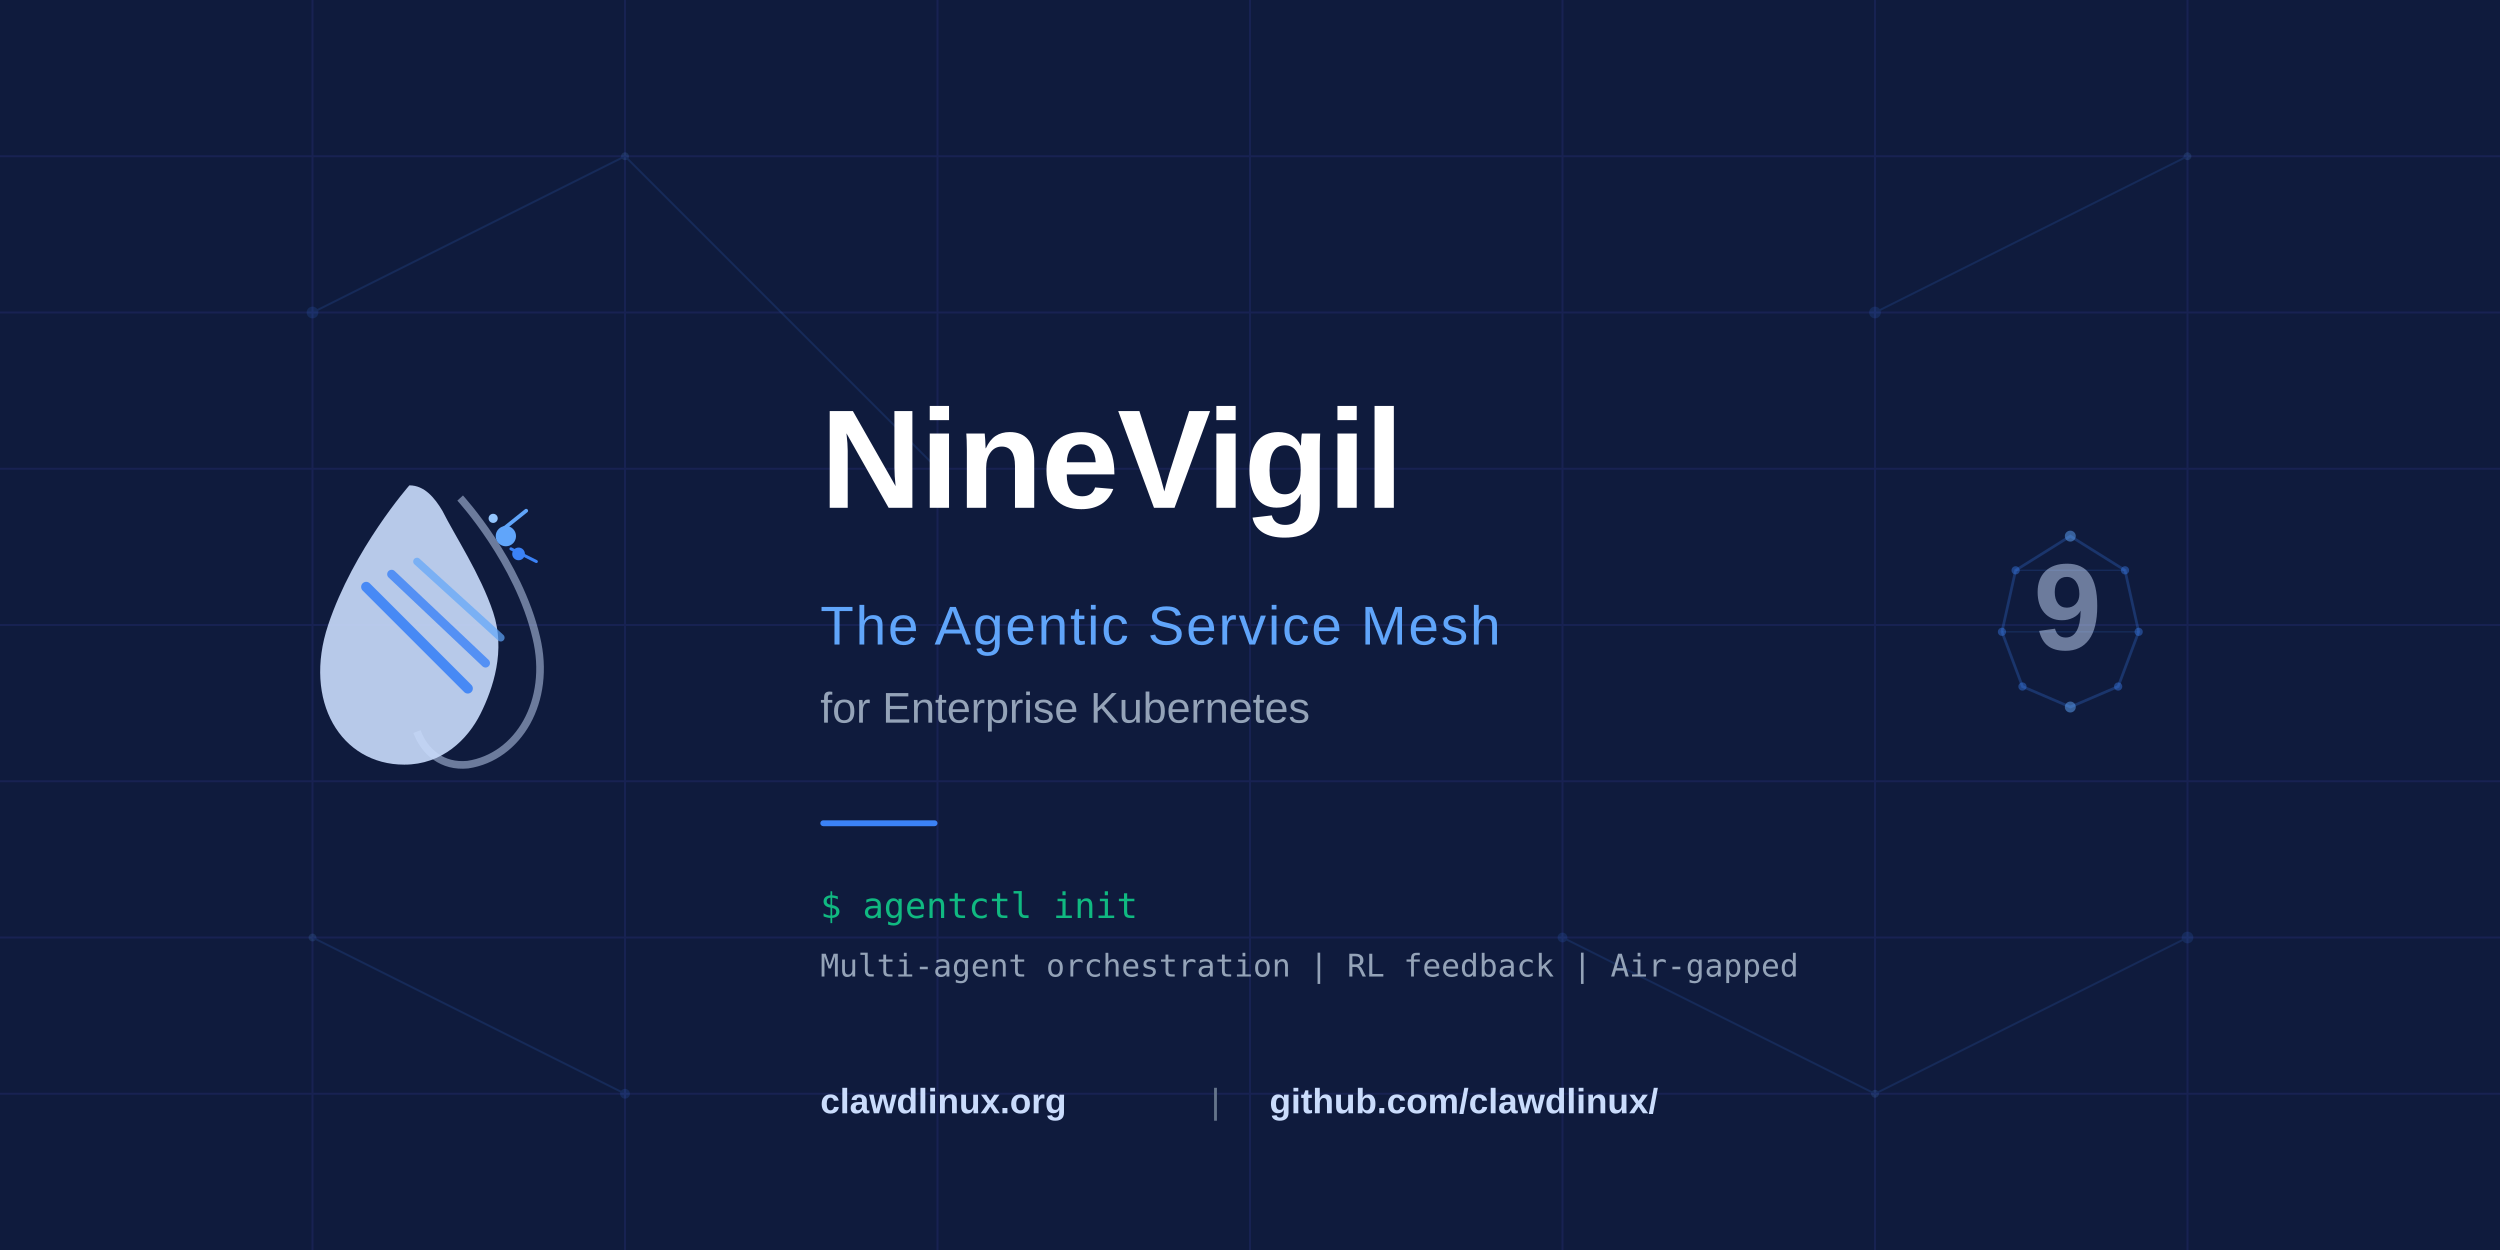
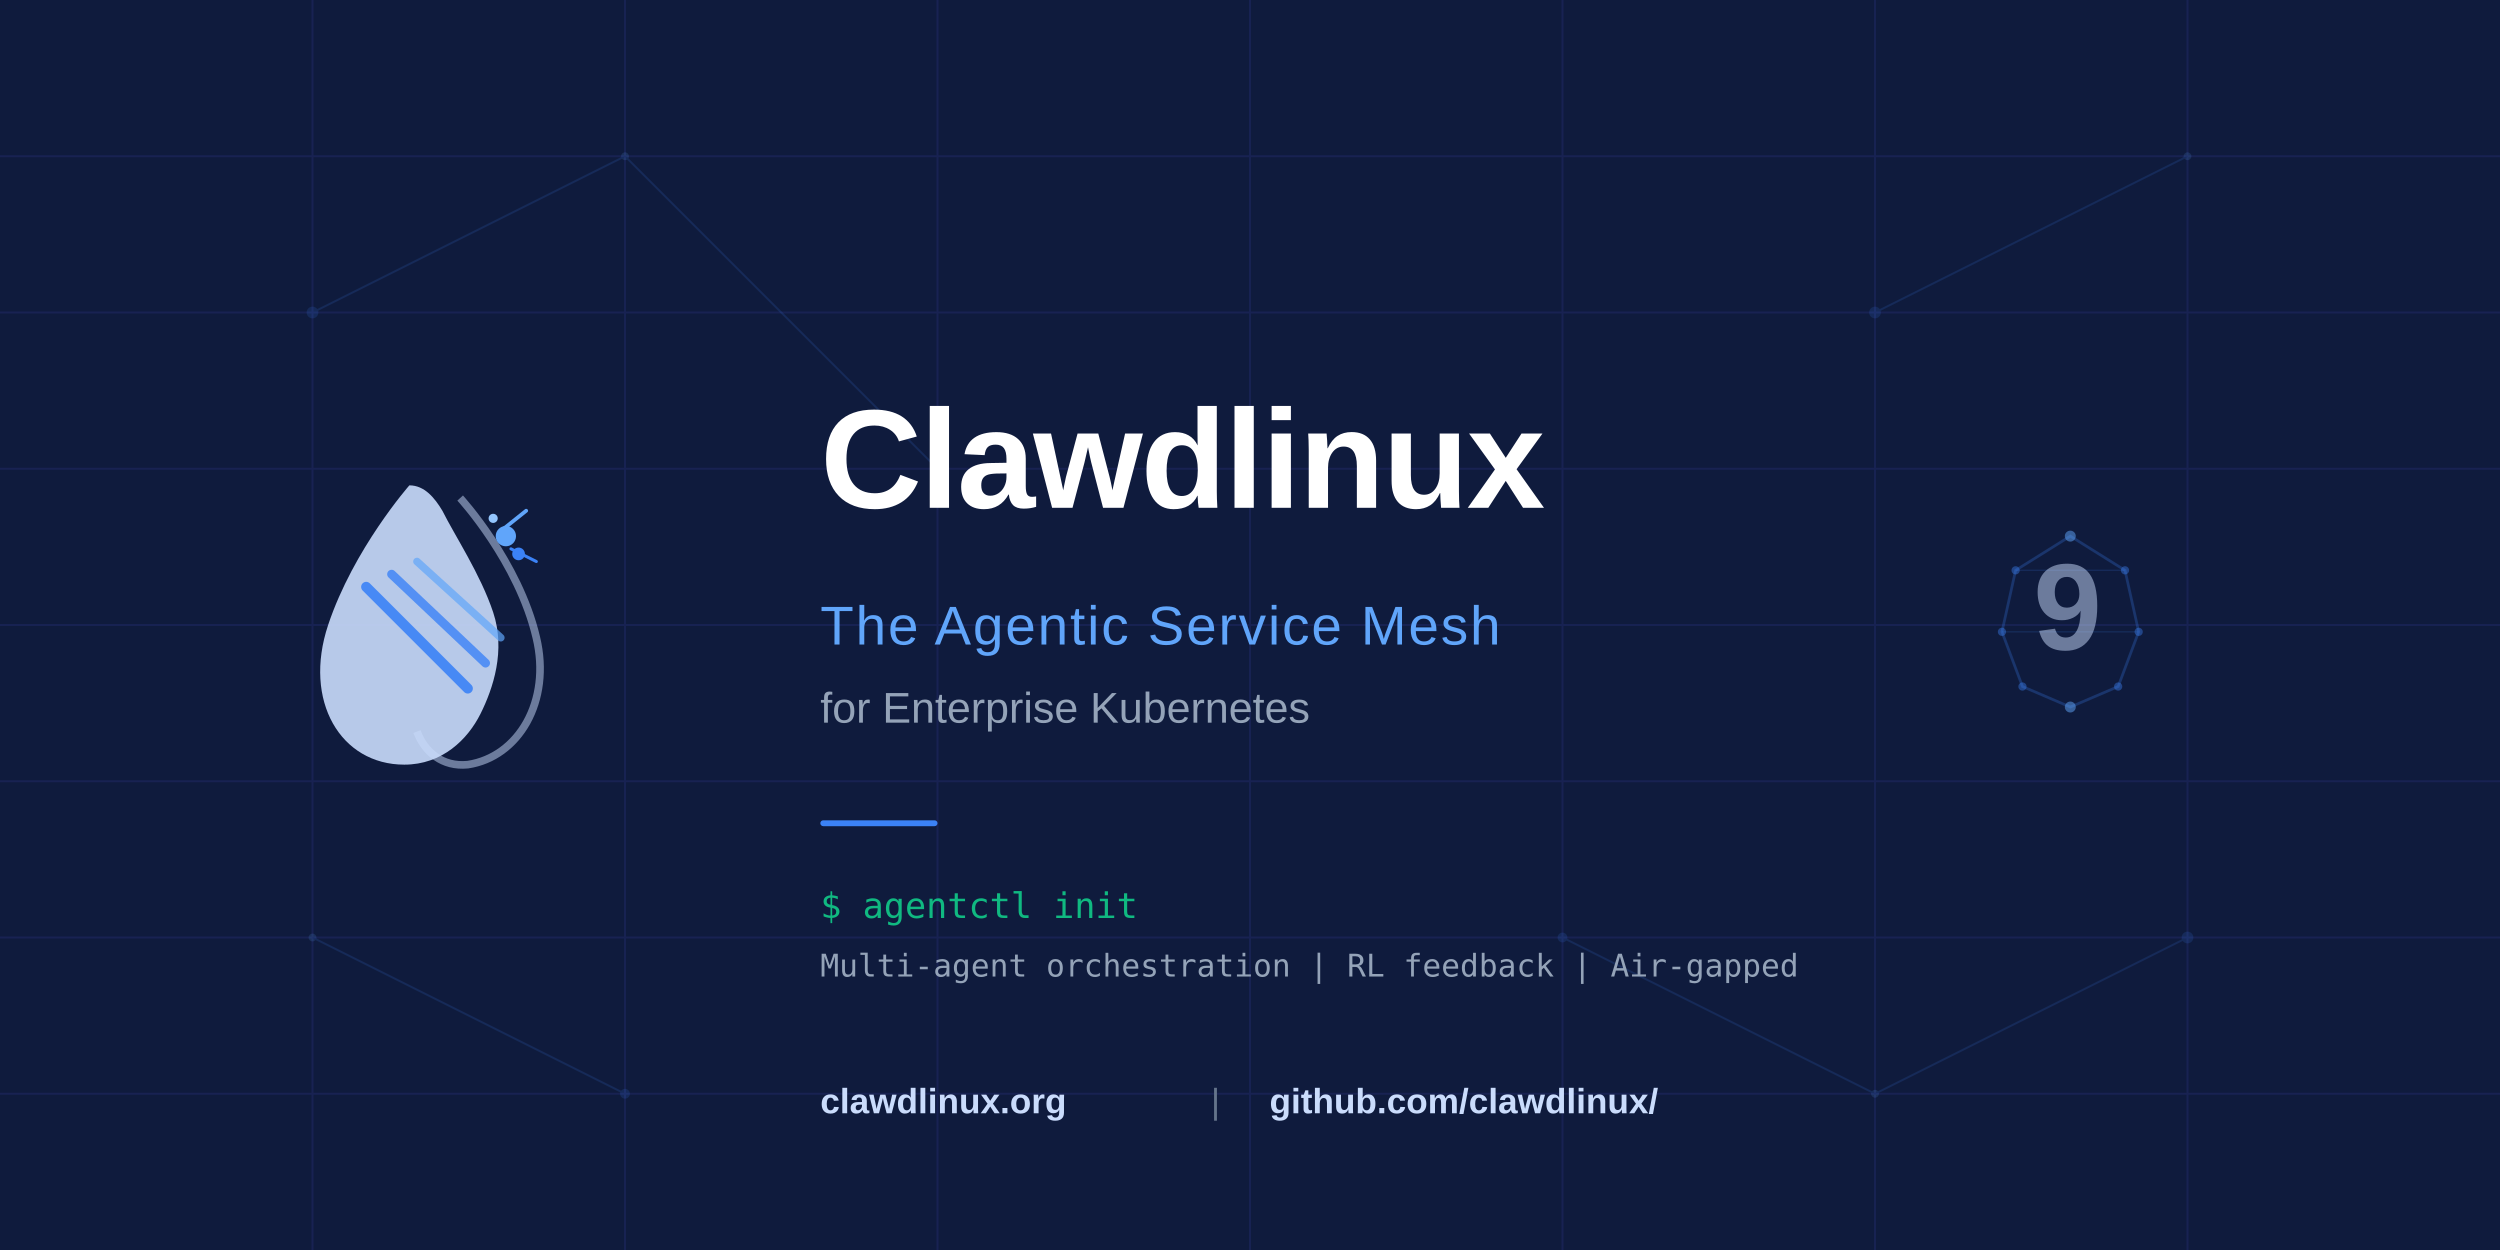
<svg xmlns="http://www.w3.org/2000/svg" viewBox="0 0 1280 640" width="1280" height="640">
  <defs>
    <clipPath id="banner-clip">
      <rect width="1280" height="640" rx="0" />
    </clipPath>
  </defs>
  <g clip-path="url(#banner-clip)">
    <rect width="1280" height="640" fill="#0F1B3D" />
    <g stroke="#1E2761" stroke-width="1" opacity="0.6">
      <line x1="0" y1="80" x2="1280" y2="80" />
      <line x1="0" y1="160" x2="1280" y2="160" />
      <line x1="0" y1="240" x2="1280" y2="240" />
      <line x1="0" y1="320" x2="1280" y2="320" />
      <line x1="0" y1="400" x2="1280" y2="400" />
      <line x1="0" y1="480" x2="1280" y2="480" />
      <line x1="0" y1="560" x2="1280" y2="560" />
      <line x1="160" y1="0" x2="160" y2="640" />
      <line x1="320" y1="0" x2="320" y2="640" />
      <line x1="480" y1="0" x2="480" y2="640" />
      <line x1="640" y1="0" x2="640" y2="640" />
      <line x1="800" y1="0" x2="800" y2="640" />
      <line x1="960" y1="0" x2="960" y2="640" />
      <line x1="1120" y1="0" x2="1120" y2="640" />
    </g>
    <g opacity="0.15">
      <circle cx="160" cy="160" r="3" fill="#3B82F6" />
      <circle cx="320" cy="80" r="2" fill="#60A5FA" />
      <circle cx="480" cy="240" r="2.5" fill="#3B82F6" />
      <circle cx="960" cy="160" r="3" fill="#3B82F6" />
      <circle cx="1120" cy="80" r="2" fill="#60A5FA" />
      <circle cx="800" cy="480" r="2.5" fill="#3B82F6" />
      <circle cx="960" cy="560" r="2" fill="#60A5FA" />
      <circle cx="1120" cy="480" r="3" fill="#3B82F6" />
      <circle cx="160" cy="480" r="2" fill="#60A5FA" />
      <circle cx="320" cy="560" r="2.5" fill="#3B82F6" />
      <line x1="160" y1="160" x2="320" y2="80" stroke="#3B82F6" stroke-width="1" />
      <line x1="320" y1="80" x2="480" y2="240" stroke="#3B82F6" stroke-width="1" />
      <line x1="960" y1="160" x2="1120" y2="80" stroke="#3B82F6" stroke-width="1" />
      <line x1="800" y1="480" x2="960" y2="560" stroke="#3B82F6" stroke-width="1" />
      <line x1="960" y1="560" x2="1120" y2="480" stroke="#3B82F6" stroke-width="1" />
      <line x1="160" y1="480" x2="320" y2="560" stroke="#3B82F6" stroke-width="1" />
    </g>
    <g transform="translate(220, 320) scale(1.3)">
      <path d="M-8,-55 C-8,-55 -30,-30 -40,0 C-50,30 -35,55 -10,55 C5,55 15,45 20,35 C25,25 30,10 25,-5 C20,-20 10,-35 5,-45 C2,-50 -2,-55 -8,-55Z" fill="#CADCFC" opacity="0.9" />
      <path d="M12,-50 C12,-50 35,-25 42,5 C48,30 35,52 15,55 C5,56 -2,50 -5,42" fill="none" stroke="#CADCFC" stroke-width="3" opacity="0.5" />
      <path d="M-25,-15 L15,25" stroke="#3B82F6" stroke-width="4" stroke-linecap="round" opacity="0.9" />
      <path d="M-15,-20 L22,15" stroke="#3B82F6" stroke-width="3.5" stroke-linecap="round" opacity="0.8" />
      <path d="M-5,-25 L28,5" stroke="#60A5FA" stroke-width="3" stroke-linecap="round" opacity="0.7" />
      <circle cx="30" cy="-35" r="4" fill="#60A5FA" />
      <circle cx="35" cy="-28" r="2.5" fill="#3B82F6" />
      <circle cx="25" cy="-42" r="1.8" fill="#93C5FD" />
      <path d="M28,-37 L38,-45" stroke="#60A5FA" stroke-width="1.5" stroke-linecap="round" />
      <path d="M32,-30 L42,-25" stroke="#3B82F6" stroke-width="1.2" stroke-linecap="round" />
    </g>
    <g transform="translate(1060, 320) scale(0.7)">
      <path d="M0,-65 L40,-40 L50,5 L35,45 L0,60 L-35,45 L-50,5 L-40,-40 Z" fill="none" stroke="#3B82F6" stroke-width="2" opacity="0.25" />
      <line x1="-40" y1="-40" x2="40" y2="-40" stroke="#3B82F6" stroke-width="1" opacity="0.15" />
      <line x1="50" y1="5" x2="-50" y2="5" stroke="#3B82F6" stroke-width="1" opacity="0.15" />
      <text x="-2" y="18" font-family="Arial Black, Arial" font-weight="900" font-size="90" fill="#CADCFC" opacity="0.5" text-anchor="middle">9</text>
      <circle cx="0" cy="-65" r="4" fill="#60A5FA" opacity="0.5" />
      <circle cx="40" cy="-40" r="3" fill="#3B82F6" opacity="0.4" />
      <circle cx="50" cy="5" r="3" fill="#3B82F6" opacity="0.4" />
      <circle cx="35" cy="45" r="3" fill="#3B82F6" opacity="0.4" />
      <circle cx="0" cy="60" r="4" fill="#60A5FA" opacity="0.5" />
      <circle cx="-35" cy="45" r="3" fill="#3B82F6" opacity="0.4" />
      <circle cx="-50" cy="5" r="3" fill="#3B82F6" opacity="0.4" />
      <circle cx="-40" cy="-40" r="3" fill="#3B82F6" opacity="0.4" />
    </g>
-     <text x="420" y="260" font-family="Arial Black, Arial" font-weight="900" font-size="72" fill="#FFFFFF" letter-spacing="-1">NineVigil</text>
+     <text x="420" y="260" font-family="Arial Black, Arial" font-weight="900" font-size="72" fill="#FFFFFF" letter-spacing="-1">Clawdlinux</text>
    <text x="420" y="330" font-family="Arial, Helvetica, sans-serif" font-size="28" fill="#60A5FA" letter-spacing="1">The Agentic Service Mesh</text>
    <text x="420" y="370" font-family="Arial, Helvetica, sans-serif" font-size="22" fill="#94A3B8">for Enterprise Kubernetes</text>
    <rect x="420" y="420" width="60" height="3" rx="1.5" fill="#3B82F6" />
    <text x="420" y="470" font-family="monospace" font-size="18" fill="#10B981">$ agentctl init</text>
    <text x="420" y="500" font-family="monospace" font-size="16" fill="#94A3B8">Multi-agent orchestration | RL feedback | Air-gapped</text>
    <text x="420" y="570" font-family="Arial, Helvetica, sans-serif" font-size="18" fill="#CADCFC" font-weight="bold">clawdlinux.org</text>
    <text x="620" y="570" font-family="Arial, Helvetica, sans-serif" font-size="18" fill="#64748B">|</text>
    <text x="650" y="570" font-family="Arial, Helvetica, sans-serif" font-size="18" fill="#CADCFC" font-weight="bold">github.com/clawdlinux/</text>
  </g>
</svg>
